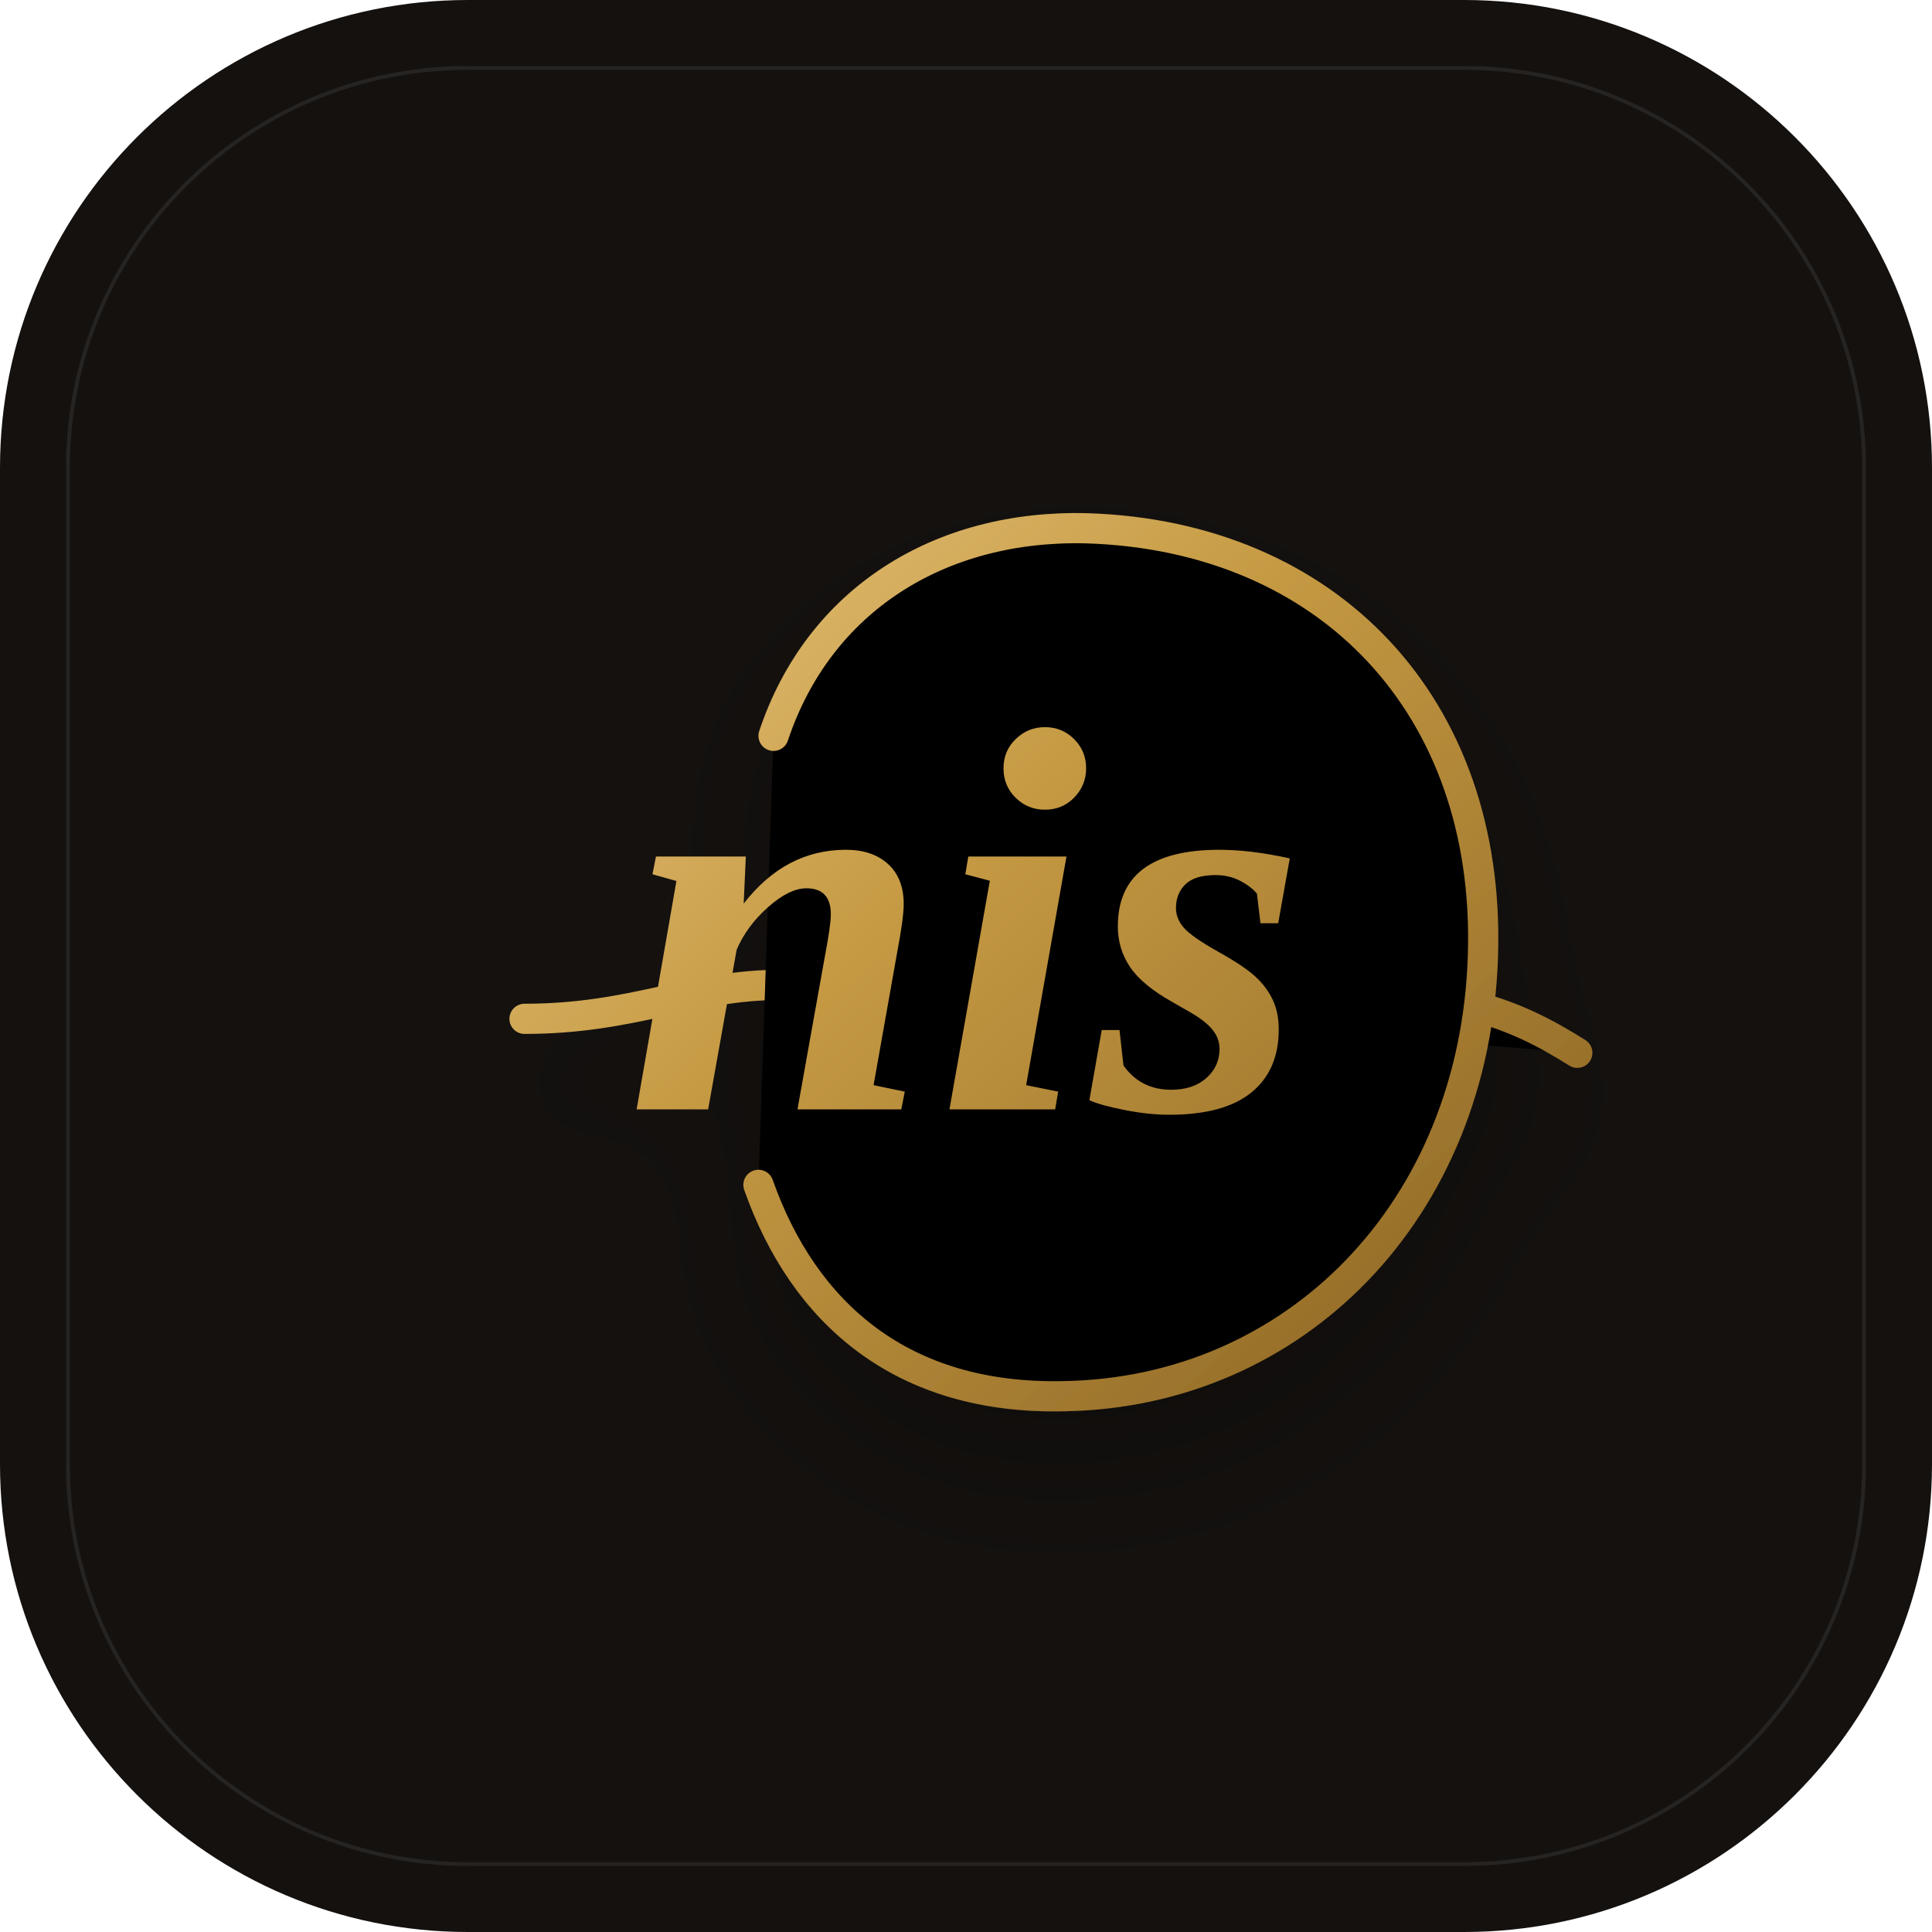
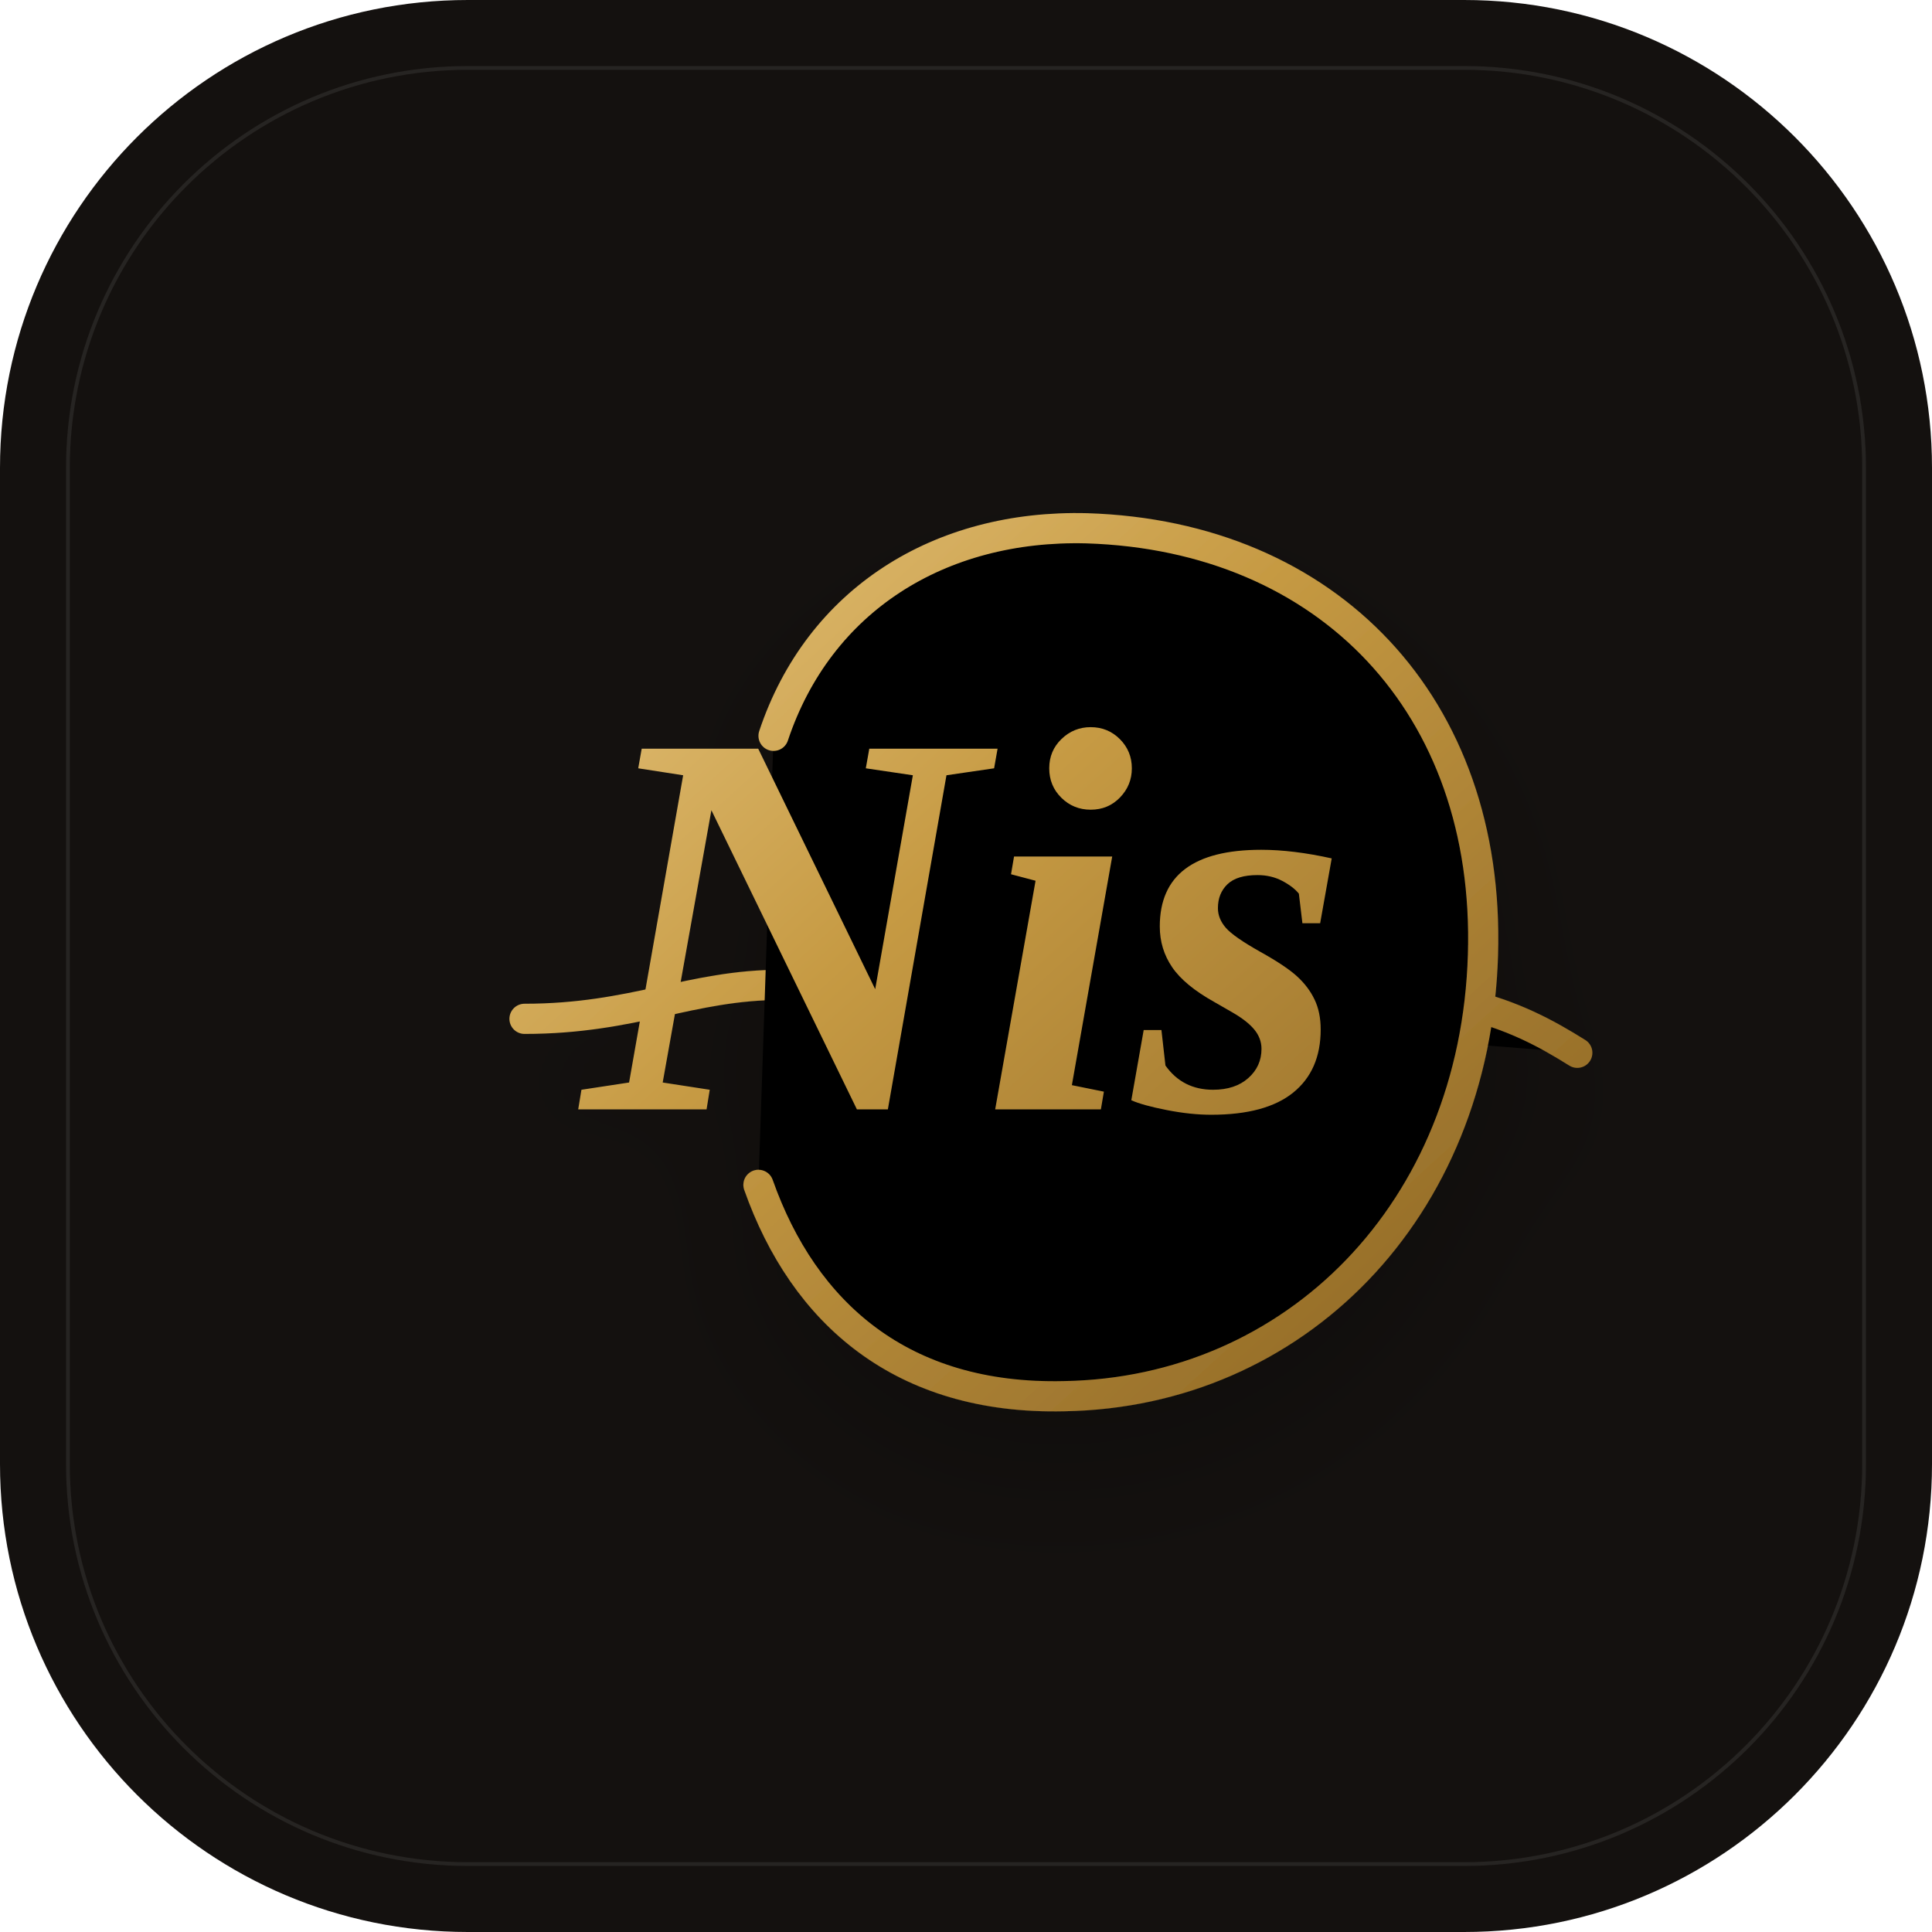
<svg xmlns="http://www.w3.org/2000/svg" width="512" height="512" viewBox="0 0 512 512" role="img" aria-labelledby="title desc">
  <defs>
    <linearGradient id="gold" x1="126" y1="94" x2="384" y2="378" gradientUnits="userSpaceOnUse">
      <stop offset="0" stop-color="#F2D493" />
      <stop offset="0.48" stop-color="#C69A43" />
      <stop offset="1" stop-color="#8C6524" />
    </linearGradient>
    <filter id="shadow" x="-20%" y="-20%" width="140%" height="140%">
      <feDropShadow dx="0" dy="18" stdDeviation="18" flood-color="#000000" flood-opacity="0.22" />
    </filter>
  </defs>
  <rect width="512" height="512" rx="124" fill="#14110F" />
  <rect x="18" y="18" width="476" height="476" rx="106" fill="none" stroke="rgba(255,255,255,0.08)" />
  <g filter="url(#shadow)">
    <path d="M139 270C168 270 183 261 207 261" stroke="url(#gold)" stroke-width="8" stroke-linecap="round" />
    <path d="M319 271C346 271 361 260 388 266C401 269 410 274 418 279" stroke="url(#gold)" stroke-width="8" stroke-linecap="round" />
    <path d="M205 195C217 159 249 139 288 140C352 142 395 187 393 253C391 321 343 369 282 370C239 371 213 348 201 314" stroke="url(#gold)" stroke-width="8" stroke-linecap="round" />
  </g>
-   <text x="256" y="294" text-anchor="middle" fill="url(#gold)" font-family="Georgia, 'Times New Roman', serif" font-size="146" font-style="italic" font-weight="600" letter-spacing="1">nis</text>
+   <text x="256" y="294" text-anchor="middle" fill="url(#gold)" font-family="Georgia, 'Times New Roman', serif" font-size="146" font-style="italic" font-weight="600" letter-spacing="0">Nis</text>
</svg>
